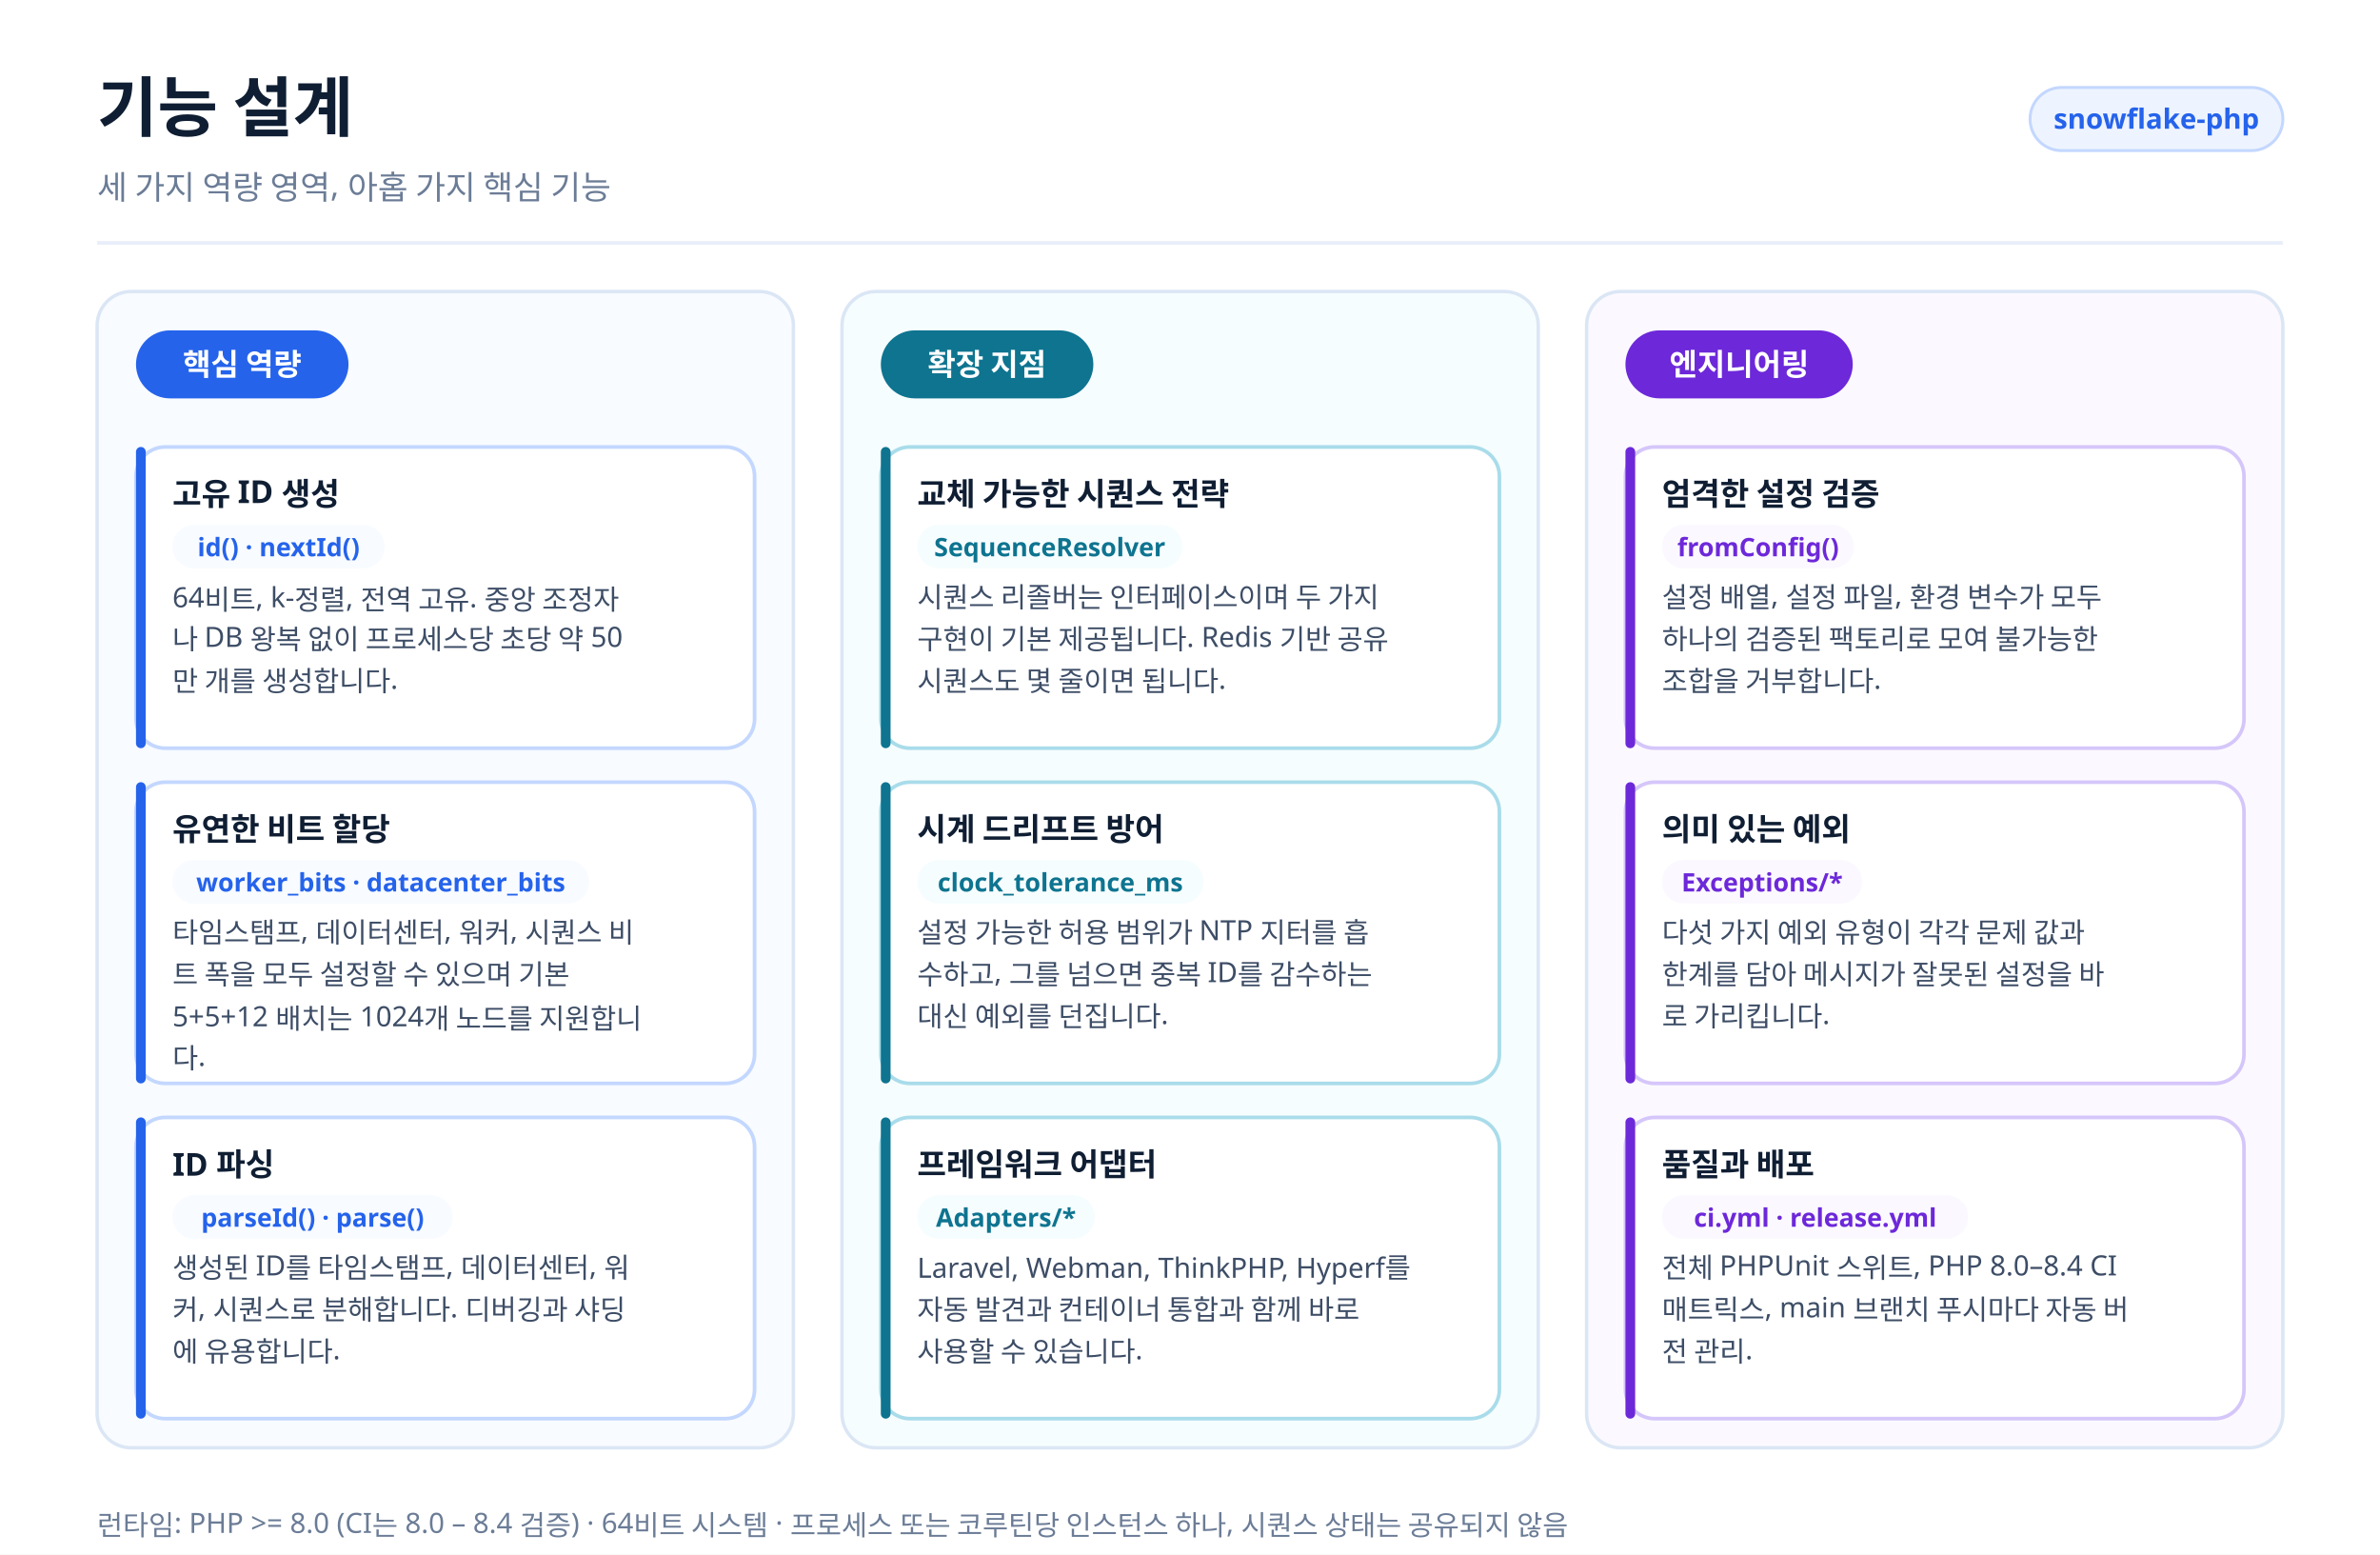
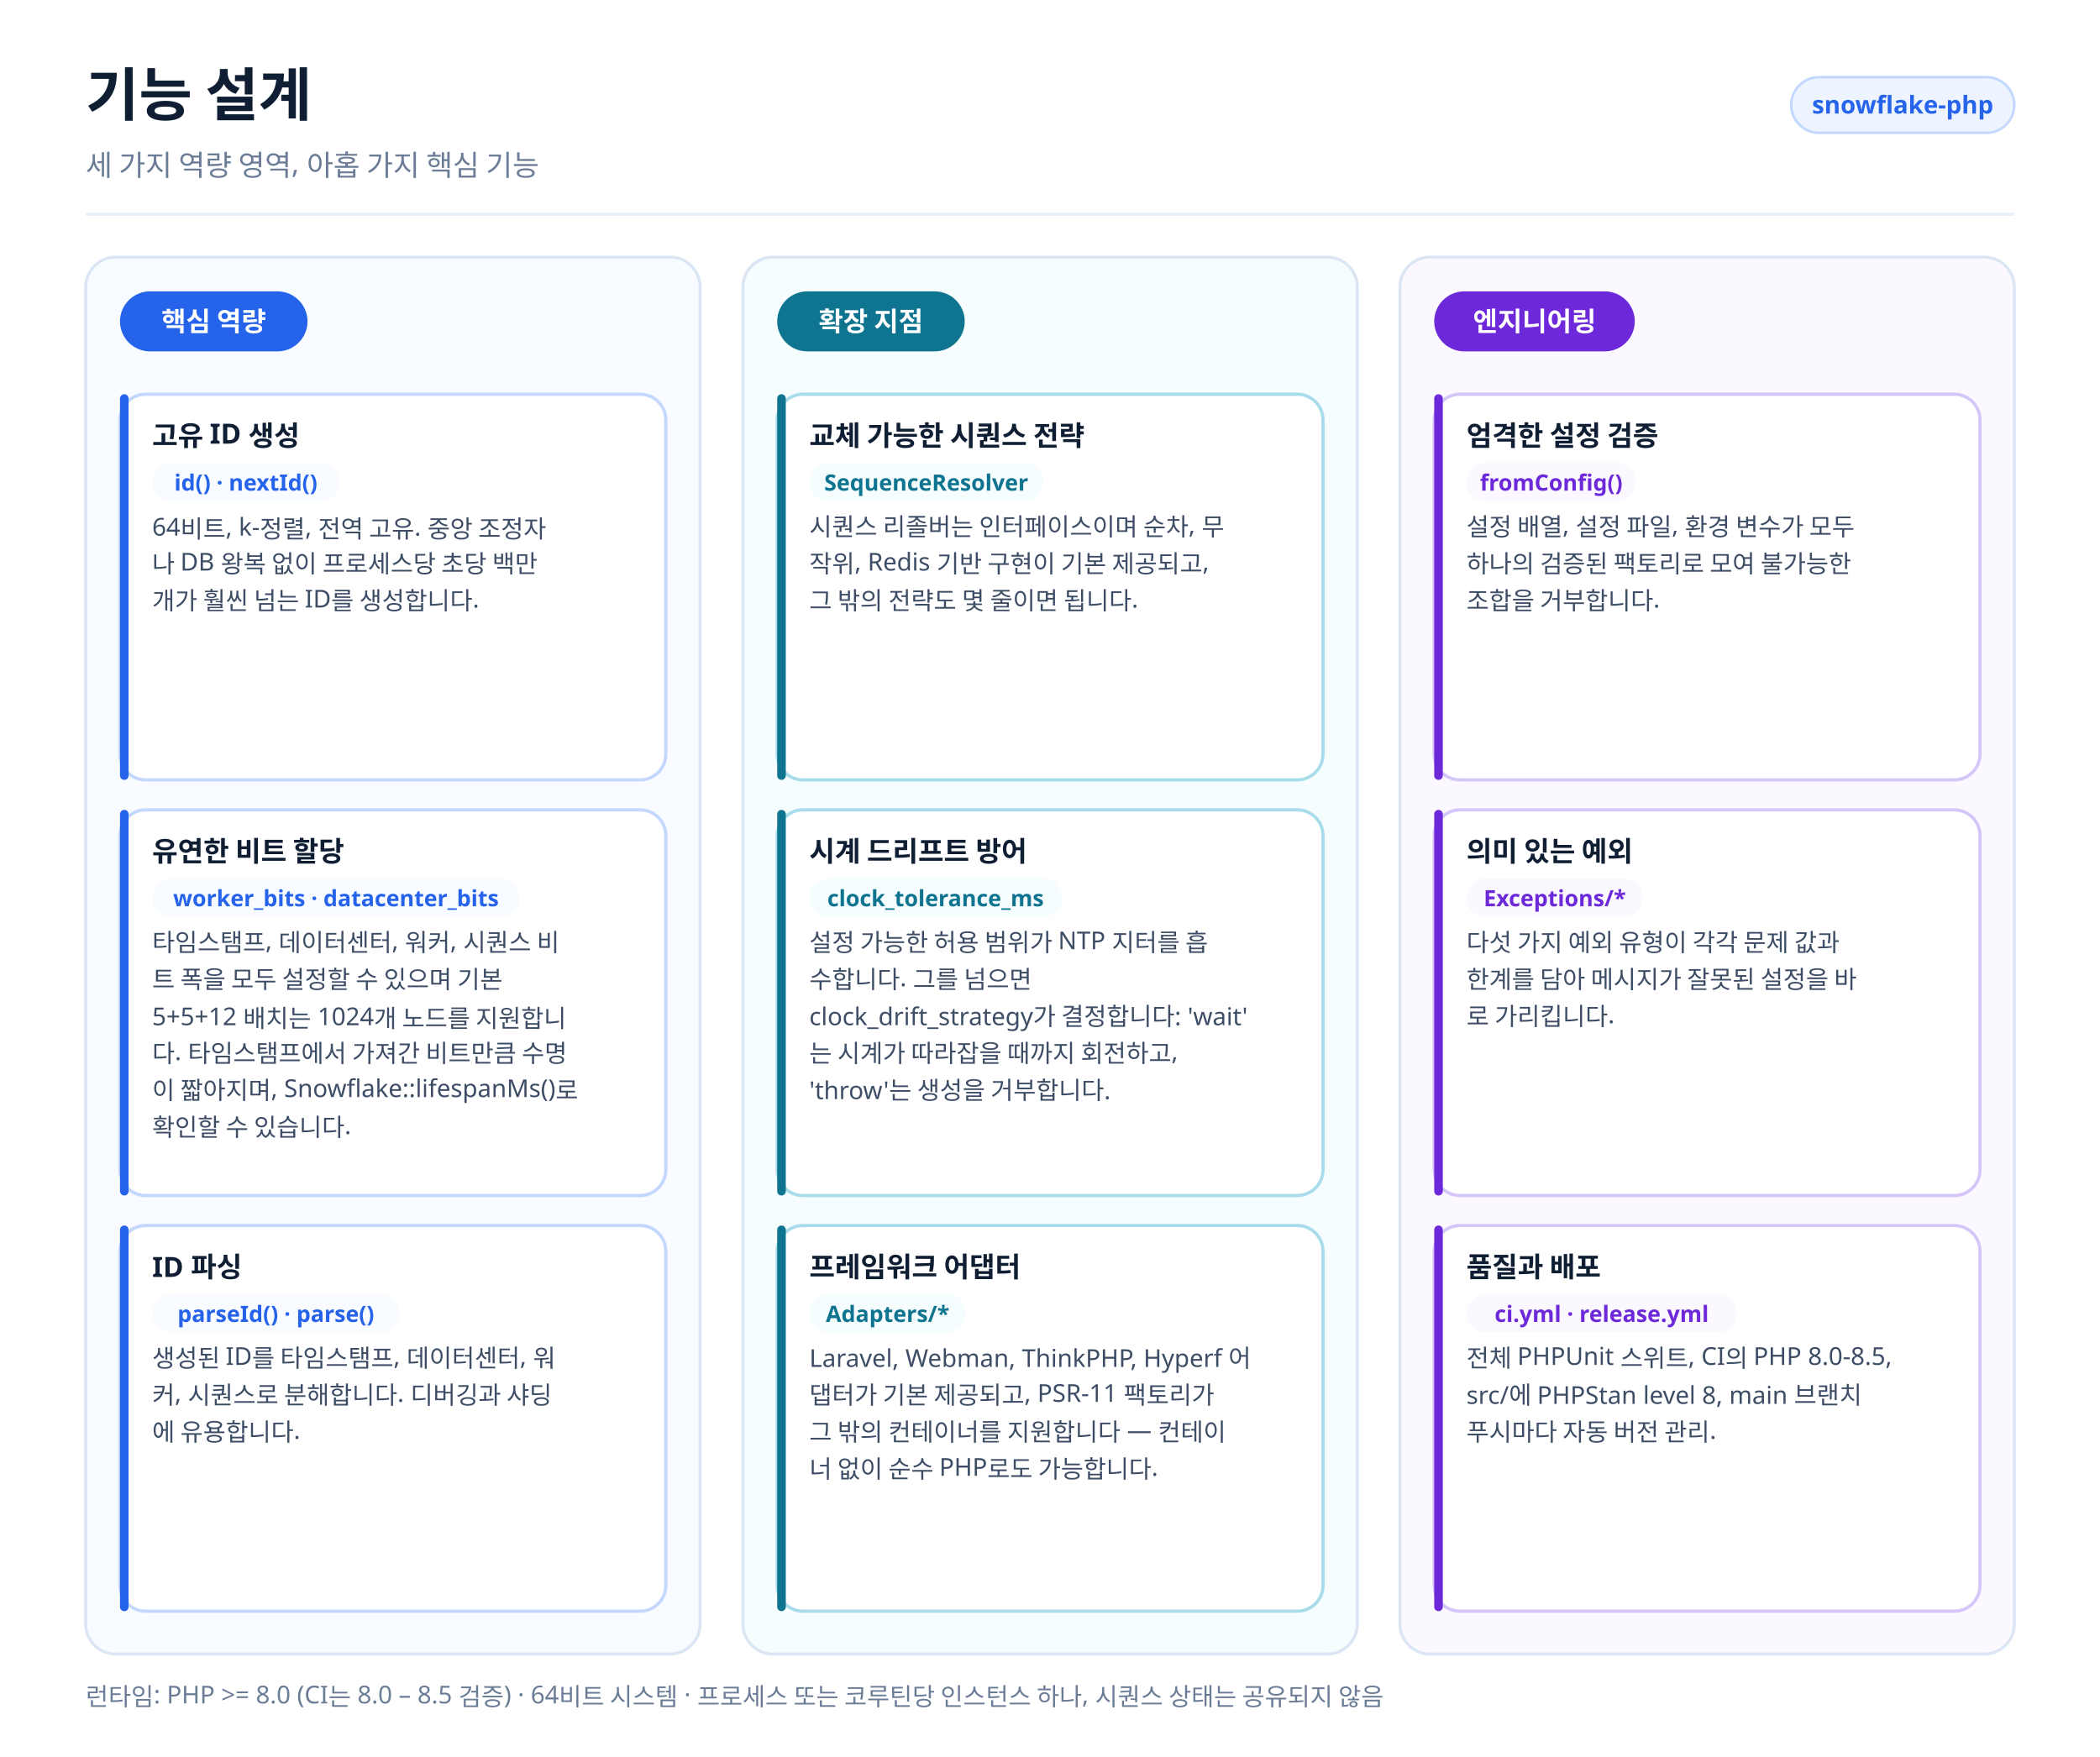
- <svg xmlns="http://www.w3.org/2000/svg" viewBox="0 0 980 640" width="980" height="640" role="img" font-family="-apple-system, BlinkMacSystemFont, 'Segoe UI', 'Noto Sans', 'PingFang SC', 'Hiragino Sans', 'Yu Gothic', 'Malgun Gothic', Roboto, 'Noto Sans CJK SC', 'Source Han Sans SC', 'Microsoft YaHei', 'Kohinoor Devanagari', 'Devanagari Sangam MN', 'Nirmala UI', 'Noto Sans Devanagari', 'Bangla MN', 'Bangla Sangam MN', 'Noto Sans Bengali', 'Geeza Pro', 'Noto Sans Arabic', Arial, sans-serif">
+ <svg xmlns="http://www.w3.org/2000/svg" viewBox="0 0 980 820" width="980" height="820" role="img" font-family="-apple-system, BlinkMacSystemFont, 'Segoe UI', 'Noto Sans', 'PingFang SC', 'Hiragino Sans', 'Yu Gothic', 'Malgun Gothic', Roboto, 'Noto Sans CJK SC', 'Source Han Sans SC', 'Microsoft YaHei', 'Kohinoor Devanagari', 'Devanagari Sangam MN', 'Nirmala UI', 'Noto Sans Devanagari', 'Bangla MN', 'Bangla Sangam MN', 'Noto Sans Bengali', 'Geeza Pro', 'Noto Sans Arabic', Arial, sans-serif">
  <defs>
</defs>
-   <rect width="980" height="640" fill="#ffffff" />
+   <rect width="980" height="820" fill="#ffffff" />
  <text x="40" y="54" font-size="27.0" fill="#0f1e33" font-weight="700">기능 설계</text>
  <text x="40" y="82" font-size="13.5" fill="#6b7c96" font-weight="400">세 가지 역량 영역, 아홉 가지 핵심 기능</text>
  <line x1="40.0" y1="100.0" x2="940.0" y2="100.0" stroke="#e8eefa" stroke-width="1.5" stroke-linecap="butt" />
  <rect x="835.9" y="36.0" width="104.1" height="26.0" rx="13" fill="#eef4ff" stroke="#c3d7ff" stroke-width="1.2" />
  <text x="887.937" y="53" font-size="11.5" fill="#2563eb" font-weight="600" text-anchor="middle">snowflake-php</text>
-   <rect x="40.0" y="120.0" width="286.7" height="476.0" rx="14" fill="#f8fbff" stroke="#dbe6f5" stroke-width="1.4" />
+   <rect x="40.0" y="120.0" width="286.7" height="652.0" rx="14" fill="#f8fbff" stroke="#dbe6f5" stroke-width="1.4" />
  <rect x="56.0" y="136.0" width="87.5" height="28.0" rx="14.0" fill="#2563eb" />
  <text x="99.728" y="154.5" font-size="12.5" fill="#fff" font-weight="600" text-anchor="middle">핵심 역량</text>
-   <rect x="56.0" y="184.0" width="254.7" height="124.0" rx="12" fill="#ffffff" stroke="#c3d7ff" stroke-width="1.5" />
-   <rect x="56.0" y="184.0" width="4.0" height="124.0" rx="2" fill="#2563eb" />
+   <rect x="56.0" y="184.0" width="254.7" height="180.0" rx="12" fill="#ffffff" stroke="#c3d7ff" stroke-width="1.5" />
+   <rect x="56.0" y="184.0" width="4.0" height="180.0" rx="2" fill="#2563eb" />
  <text x="71.0" y="208" font-size="13.0" fill="#0f1e33" font-weight="700">고유 ID 생성</text>
  <rect x="71.0" y="216.0" width="87.4" height="18.0" rx="9" fill="#f8fbff" />
  <text x="114.721" y="229" font-size="10.5" fill="#2563eb" font-weight="600" text-anchor="middle">id() · nextId()</text>
  <text x="71.0" y="250.0" font-size="11.5" fill="#3d4d66" font-weight="400">64비트, k-정렬, 전역 고유. 중앙 조정자</text>
-   <text x="71.0" y="267.25" font-size="11.5" fill="#3d4d66" font-weight="400">나 DB 왕복 없이 프로세스당 초당 약 50</text>
-   <text x="71.0" y="284.5" font-size="11.5" fill="#3d4d66" font-weight="400">만 개를 생성합니다.</text>
-   <rect x="56.0" y="322.0" width="254.7" height="124.0" rx="12" fill="#ffffff" stroke="#c3d7ff" stroke-width="1.5" />
-   <rect x="56.0" y="322.0" width="4.0" height="124.0" rx="2" fill="#2563eb" />
-   <text x="71.0" y="346" font-size="13.0" fill="#0f1e33" font-weight="700">유연한 비트 할당</text>
-   <rect x="71.0" y="354.0" width="171.6" height="18.0" rx="9" fill="#f8fbff" />
-   <text x="156.781" y="367" font-size="10.5" fill="#2563eb" font-weight="600" text-anchor="middle">worker_bits · datacenter_bits</text>
-   <text x="71.0" y="388.0" font-size="11.5" fill="#3d4d66" font-weight="400">타임스탬프, 데이터센터, 워커, 시퀀스 비</text>
-   <text x="71.0" y="405.25" font-size="11.5" fill="#3d4d66" font-weight="400">트 폭을 모두 설정할 수 있으며 기본</text>
-   <text x="71.0" y="422.5" font-size="11.5" fill="#3d4d66" font-weight="400">5+5+12 배치는 1024개 노드를 지원합니</text>
-   <text x="71.0" y="439.75" font-size="11.5" fill="#3d4d66" font-weight="400">다.</text>
-   <rect x="56.0" y="460.0" width="254.7" height="124.0" rx="12" fill="#ffffff" stroke="#c3d7ff" stroke-width="1.5" />
-   <rect x="56.0" y="460.0" width="4.0" height="124.0" rx="2" fill="#2563eb" />
-   <text x="71.0" y="484" font-size="13.0" fill="#0f1e33" font-weight="700">ID 파싱</text>
-   <rect x="71.0" y="492.0" width="115.4" height="18.0" rx="9" fill="#f8fbff" />
-   <text x="128.723" y="505" font-size="10.5" fill="#2563eb" font-weight="600" text-anchor="middle">parseId() · parse()</text>
-   <text x="71.0" y="526.0" font-size="11.5" fill="#3d4d66" font-weight="400">생성된 ID를 타임스탬프, 데이터센터, 워</text>
-   <text x="71.0" y="543.25" font-size="11.5" fill="#3d4d66" font-weight="400">커, 시퀀스로 분해합니다. 디버깅과 샤딩</text>
-   <text x="71.0" y="560.5" font-size="11.5" fill="#3d4d66" font-weight="400">에 유용합니다.</text>
-   <rect x="346.7" y="120.0" width="286.7" height="476.0" rx="14" fill="#f6fdfe" stroke="#dbe6f5" stroke-width="1.4" />
+   <text x="71.0" y="267.25" font-size="11.5" fill="#3d4d66" font-weight="400">나 DB 왕복 없이 프로세스당 초당 백만</text>
+   <text x="71.0" y="284.5" font-size="11.5" fill="#3d4d66" font-weight="400">개가 훨씬 넘는 ID를 생성합니다.</text>
+   <rect x="56.0" y="378.0" width="254.7" height="180.0" rx="12" fill="#ffffff" stroke="#c3d7ff" stroke-width="1.5" />
+   <rect x="56.0" y="378.0" width="4.0" height="180.0" rx="2" fill="#2563eb" />
+   <text x="71.0" y="402" font-size="13.0" fill="#0f1e33" font-weight="700">유연한 비트 할당</text>
+   <rect x="71.0" y="410.0" width="171.6" height="18.0" rx="9" fill="#f8fbff" />
+   <text x="156.781" y="423" font-size="10.5" fill="#2563eb" font-weight="600" text-anchor="middle">worker_bits · datacenter_bits</text>
+   <text x="71.0" y="444.0" font-size="11.5" fill="#3d4d66" font-weight="400">타임스탬프, 데이터센터, 워커, 시퀀스 비</text>
+   <text x="71.0" y="461.25" font-size="11.5" fill="#3d4d66" font-weight="400">트 폭을 모두 설정할 수 있으며 기본</text>
+   <text x="71.0" y="478.5" font-size="11.5" fill="#3d4d66" font-weight="400">5+5+12 배치는 1024개 노드를 지원합니</text>
+   <text x="71.0" y="495.75" font-size="11.5" fill="#3d4d66" font-weight="400">다. 타임스탬프에서 가져간 비트만큼 수명</text>
+   <text x="71.0" y="513.0" font-size="11.5" fill="#3d4d66" font-weight="400">이 짧아지며, Snowflake::lifespanMs()로</text>
+   <text x="71.0" y="530.25" font-size="11.5" fill="#3d4d66" font-weight="400">확인할 수 있습니다.</text>
+   <rect x="56.0" y="572.0" width="254.7" height="180.0" rx="12" fill="#ffffff" stroke="#c3d7ff" stroke-width="1.5" />
+   <rect x="56.0" y="572.0" width="4.0" height="180.0" rx="2" fill="#2563eb" />
+   <text x="71.0" y="596" font-size="13.0" fill="#0f1e33" font-weight="700">ID 파싱</text>
+   <rect x="71.0" y="604.0" width="115.4" height="18.0" rx="9" fill="#f8fbff" />
+   <text x="128.723" y="617" font-size="10.5" fill="#2563eb" font-weight="600" text-anchor="middle">parseId() · parse()</text>
+   <text x="71.0" y="638.0" font-size="11.5" fill="#3d4d66" font-weight="400">생성된 ID를 타임스탬프, 데이터센터, 워</text>
+   <text x="71.0" y="655.25" font-size="11.5" fill="#3d4d66" font-weight="400">커, 시퀀스로 분해합니다. 디버깅과 샤딩</text>
+   <text x="71.0" y="672.5" font-size="11.5" fill="#3d4d66" font-weight="400">에 유용합니다.</text>
+   <rect x="346.7" y="120.0" width="286.7" height="652.0" rx="14" fill="#f6fdfe" stroke="#dbe6f5" stroke-width="1.4" />
  <rect x="362.7" y="136.0" width="87.5" height="28.0" rx="14.0" fill="#0e7490" />
  <text x="406.395" y="154.5" font-size="12.5" fill="#fff" font-weight="600" text-anchor="middle">확장 지점</text>
-   <rect x="362.7" y="184.0" width="254.7" height="124.0" rx="12" fill="#ffffff" stroke="#a9dcea" stroke-width="1.5" />
-   <rect x="362.7" y="184.0" width="4.0" height="124.0" rx="2" fill="#0e7490" />
+   <rect x="362.7" y="184.0" width="254.7" height="180.0" rx="12" fill="#ffffff" stroke="#a9dcea" stroke-width="1.5" />
+   <rect x="362.7" y="184.0" width="4.0" height="180.0" rx="2" fill="#0e7490" />
  <text x="377.667" y="208" font-size="13.0" fill="#0f1e33" font-weight="700">교체 가능한 시퀀스 전략</text>
  <rect x="377.7" y="216.0" width="109.2" height="18.0" rx="9" fill="#f6fdfe" />
  <text x="432.247" y="229" font-size="10.5" fill="#0e7490" font-weight="600" text-anchor="middle">SequenceResolver</text>
-   <text x="377.667" y="250.0" font-size="11.5" fill="#3d4d66" font-weight="400">시퀀스 리졸버는 인터페이스이며 두 가지</text>
-   <text x="377.667" y="267.25" font-size="11.5" fill="#3d4d66" font-weight="400">구현이 기본 제공됩니다. Redis 기반 공유</text>
-   <text x="377.667" y="284.5" font-size="11.5" fill="#3d4d66" font-weight="400">시퀀스도 몇 줄이면 됩니다.</text>
-   <rect x="362.7" y="322.0" width="254.7" height="124.0" rx="12" fill="#ffffff" stroke="#a9dcea" stroke-width="1.5" />
-   <rect x="362.7" y="322.0" width="4.0" height="124.0" rx="2" fill="#0e7490" />
-   <text x="377.667" y="346" font-size="13.0" fill="#0f1e33" font-weight="700">시계 드리프트 방어</text>
-   <rect x="377.7" y="354.0" width="117.9" height="18.0" rx="9" fill="#f6fdfe" />
-   <text x="436.602" y="367" font-size="10.5" fill="#0e7490" font-weight="600" text-anchor="middle">clock_tolerance_ms</text>
-   <text x="377.667" y="388.0" font-size="11.5" fill="#3d4d66" font-weight="400">설정 가능한 허용 범위가 NTP 지터를 흡</text>
-   <text x="377.667" y="405.25" font-size="11.5" fill="#3d4d66" font-weight="400">수하고, 그를 넘으면 중복 ID를 감수하는</text>
-   <text x="377.667" y="422.5" font-size="11.5" fill="#3d4d66" font-weight="400">대신 예외를 던집니다.</text>
-   <rect x="362.7" y="460.0" width="254.7" height="124.0" rx="12" fill="#ffffff" stroke="#a9dcea" stroke-width="1.5" />
-   <rect x="362.7" y="460.0" width="4.0" height="124.0" rx="2" fill="#0e7490" />
-   <text x="377.667" y="484" font-size="13.0" fill="#0f1e33" font-weight="700">프레임워크 어댑터</text>
-   <rect x="377.7" y="492.0" width="73.1" height="18.0" rx="9" fill="#f6fdfe" />
-   <text x="414.221" y="505" font-size="10.5" fill="#0e7490" font-weight="600" text-anchor="middle">Adapters/*</text>
-   <text x="377.667" y="526.0" font-size="11.5" fill="#3d4d66" font-weight="400">Laravel, Webman, ThinkPHP, Hyperf를</text>
-   <text x="377.667" y="543.25" font-size="11.5" fill="#3d4d66" font-weight="400">자동 발견과 컨테이너 통합과 함께 바로</text>
-   <text x="377.667" y="560.5" font-size="11.5" fill="#3d4d66" font-weight="400">사용할 수 있습니다.</text>
-   <rect x="653.3" y="120.0" width="286.7" height="476.0" rx="14" fill="#fbf9ff" stroke="#dbe6f5" stroke-width="1.4" />
+   <text x="377.667" y="250.0" font-size="11.5" fill="#3d4d66" font-weight="400">시퀀스 리졸버는 인터페이스이며 순차, 무</text>
+   <text x="377.667" y="267.25" font-size="11.5" fill="#3d4d66" font-weight="400">작위, Redis 기반 구현이 기본 제공되고,</text>
+   <text x="377.667" y="284.5" font-size="11.5" fill="#3d4d66" font-weight="400">그 밖의 전략도 몇 줄이면 됩니다.</text>
+   <rect x="362.7" y="378.0" width="254.7" height="180.0" rx="12" fill="#ffffff" stroke="#a9dcea" stroke-width="1.5" />
+   <rect x="362.7" y="378.0" width="4.0" height="180.0" rx="2" fill="#0e7490" />
+   <text x="377.667" y="402" font-size="13.0" fill="#0f1e33" font-weight="700">시계 드리프트 방어</text>
+   <rect x="377.7" y="410.0" width="117.9" height="18.0" rx="9" fill="#f6fdfe" />
+   <text x="436.602" y="423" font-size="10.5" fill="#0e7490" font-weight="600" text-anchor="middle">clock_tolerance_ms</text>
+   <text x="377.667" y="444.0" font-size="11.5" fill="#3d4d66" font-weight="400">설정 가능한 허용 범위가 NTP 지터를 흡</text>
+   <text x="377.667" y="461.25" font-size="11.5" fill="#3d4d66" font-weight="400">수합니다. 그를 넘으면</text>
+   <text x="377.667" y="478.5" font-size="11.5" fill="#3d4d66" font-weight="400">clock_drift_strategy가 결정합니다: 'wait'</text>
+   <text x="377.667" y="495.75" font-size="11.5" fill="#3d4d66" font-weight="400">는 시계가 따라잡을 때까지 회전하고,</text>
+   <text x="377.667" y="513.0" font-size="11.5" fill="#3d4d66" font-weight="400">'throw'는 생성을 거부합니다.</text>
+   <rect x="362.7" y="572.0" width="254.7" height="180.0" rx="12" fill="#ffffff" stroke="#a9dcea" stroke-width="1.5" />
+   <rect x="362.7" y="572.0" width="4.0" height="180.0" rx="2" fill="#0e7490" />
+   <text x="377.667" y="596" font-size="13.0" fill="#0f1e33" font-weight="700">프레임워크 어댑터</text>
+   <rect x="377.7" y="604.0" width="73.1" height="18.0" rx="9" fill="#f6fdfe" />
+   <text x="414.221" y="617" font-size="10.5" fill="#0e7490" font-weight="600" text-anchor="middle">Adapters/*</text>
+   <text x="377.667" y="638.0" font-size="11.5" fill="#3d4d66" font-weight="400">Laravel, Webman, ThinkPHP, Hyperf 어</text>
+   <text x="377.667" y="655.25" font-size="11.5" fill="#3d4d66" font-weight="400">댑터가 기본 제공되고, PSR-11 팩토리가</text>
+   <text x="377.667" y="672.5" font-size="11.5" fill="#3d4d66" font-weight="400">그 밖의 컨테이너를 지원합니다 — 컨테이</text>
+   <text x="377.667" y="689.75" font-size="11.5" fill="#3d4d66" font-weight="400">너 없이 순수 PHP로도 가능합니다.</text>
+   <rect x="653.3" y="120.0" width="286.7" height="652.0" rx="14" fill="#fbf9ff" stroke="#dbe6f5" stroke-width="1.4" />
  <rect x="669.3" y="136.0" width="93.6" height="28.0" rx="14.0" fill="#6d28d9" />
  <text x="716.146" y="154.5" font-size="12.5" fill="#fff" font-weight="600" text-anchor="middle">엔지니어링</text>
-   <rect x="669.3" y="184.0" width="254.7" height="124.0" rx="12" fill="#ffffff" stroke="#d5c6fa" stroke-width="1.5" />
-   <rect x="669.3" y="184.0" width="4.0" height="124.0" rx="2" fill="#6d28d9" />
+   <rect x="669.3" y="184.0" width="254.7" height="180.0" rx="12" fill="#ffffff" stroke="#d5c6fa" stroke-width="1.5" />
+   <rect x="669.3" y="184.0" width="4.0" height="180.0" rx="2" fill="#6d28d9" />
  <text x="684.333" y="208" font-size="13.0" fill="#0f1e33" font-weight="700">엄격한 설정 검증</text>
  <rect x="684.3" y="216.0" width="79.2" height="18.0" rx="9" fill="#fbf9ff" />
  <text x="723.92" y="229" font-size="10.5" fill="#6d28d9" font-weight="600" text-anchor="middle">fromConfig()</text>
  <text x="684.333" y="250.0" font-size="11.5" fill="#3d4d66" font-weight="400">설정 배열, 설정 파일, 환경 변수가 모두</text>
  <text x="684.333" y="267.25" font-size="11.5" fill="#3d4d66" font-weight="400">하나의 검증된 팩토리로 모여 불가능한</text>
  <text x="684.333" y="284.5" font-size="11.5" fill="#3d4d66" font-weight="400">조합을 거부합니다.</text>
-   <rect x="669.3" y="322.0" width="254.7" height="124.0" rx="12" fill="#ffffff" stroke="#d5c6fa" stroke-width="1.5" />
-   <rect x="669.3" y="322.0" width="4.0" height="124.0" rx="2" fill="#6d28d9" />
-   <text x="684.333" y="346" font-size="13.0" fill="#0f1e33" font-weight="700">의미 있는 예외</text>
-   <rect x="684.3" y="354.0" width="82.5" height="18.0" rx="9" fill="#fbf9ff" />
-   <text x="725.574" y="367" font-size="10.5" fill="#6d28d9" font-weight="600" text-anchor="middle">Exceptions/*</text>
-   <text x="684.333" y="388.0" font-size="11.5" fill="#3d4d66" font-weight="400">다섯 가지 예외 유형이 각각 문제 값과</text>
-   <text x="684.333" y="405.25" font-size="11.5" fill="#3d4d66" font-weight="400">한계를 담아 메시지가 잘못된 설정을 바</text>
-   <text x="684.333" y="422.5" font-size="11.5" fill="#3d4d66" font-weight="400">로 가리킵니다.</text>
-   <rect x="669.3" y="460.0" width="254.7" height="124.0" rx="12" fill="#ffffff" stroke="#d5c6fa" stroke-width="1.5" />
-   <rect x="669.3" y="460.0" width="4.0" height="124.0" rx="2" fill="#6d28d9" />
-   <text x="684.333" y="484" font-size="13.0" fill="#0f1e33" font-weight="700">품질과 배포</text>
-   <rect x="684.3" y="492.0" width="126.2" height="18.0" rx="9" fill="#fbf9ff" />
-   <text x="747.458" y="505" font-size="10.5" fill="#6d28d9" font-weight="600" text-anchor="middle">ci.yml · release.yml</text>
-   <text x="684.333" y="526.0" font-size="11.5" fill="#3d4d66" font-weight="400">전체 PHPUnit 스위트, PHP 8.0–8.4 CI</text>
-   <text x="684.333" y="543.25" font-size="11.5" fill="#3d4d66" font-weight="400">매트릭스, main 브랜치 푸시마다 자동 버</text>
-   <text x="684.333" y="560.5" font-size="11.5" fill="#3d4d66" font-weight="400">전 관리.</text>
-   <text x="40" y="632" font-size="11.5" fill="#6b7c96" font-weight="400">런타임: PHP &gt;= 8.0 (CI는 8.0 – 8.4 검증) · 64비트 시스템 · 프로세스 또는 코루틴당 인스턴스 하나, 시퀀스 상태는 공유되지 않음</text>
+   <rect x="669.3" y="378.0" width="254.7" height="180.0" rx="12" fill="#ffffff" stroke="#d5c6fa" stroke-width="1.5" />
+   <rect x="669.3" y="378.0" width="4.0" height="180.0" rx="2" fill="#6d28d9" />
+   <text x="684.333" y="402" font-size="13.0" fill="#0f1e33" font-weight="700">의미 있는 예외</text>
+   <rect x="684.3" y="410.0" width="82.5" height="18.0" rx="9" fill="#fbf9ff" />
+   <text x="725.574" y="423" font-size="10.5" fill="#6d28d9" font-weight="600" text-anchor="middle">Exceptions/*</text>
+   <text x="684.333" y="444.0" font-size="11.5" fill="#3d4d66" font-weight="400">다섯 가지 예외 유형이 각각 문제 값과</text>
+   <text x="684.333" y="461.25" font-size="11.5" fill="#3d4d66" font-weight="400">한계를 담아 메시지가 잘못된 설정을 바</text>
+   <text x="684.333" y="478.5" font-size="11.5" fill="#3d4d66" font-weight="400">로 가리킵니다.</text>
+   <rect x="669.3" y="572.0" width="254.7" height="180.0" rx="12" fill="#ffffff" stroke="#d5c6fa" stroke-width="1.5" />
+   <rect x="669.3" y="572.0" width="4.0" height="180.0" rx="2" fill="#6d28d9" />
+   <text x="684.333" y="596" font-size="13.0" fill="#0f1e33" font-weight="700">품질과 배포</text>
+   <rect x="684.3" y="604.0" width="126.2" height="18.0" rx="9" fill="#fbf9ff" />
+   <text x="747.458" y="617" font-size="10.5" fill="#6d28d9" font-weight="600" text-anchor="middle">ci.yml · release.yml</text>
+   <text x="684.333" y="638.0" font-size="11.5" fill="#3d4d66" font-weight="400">전체 PHPUnit 스위트, CI의 PHP 8.0-8.5,</text>
+   <text x="684.333" y="655.25" font-size="11.5" fill="#3d4d66" font-weight="400">src/에 PHPStan level 8, main 브랜치</text>
+   <text x="684.333" y="672.5" font-size="11.5" fill="#3d4d66" font-weight="400">푸시마다 자동 버전 관리.</text>
+   <text x="40" y="796" font-size="11.5" fill="#6b7c96" font-weight="400">런타임: PHP &gt;= 8.0 (CI는 8.0 – 8.5 검증) · 64비트 시스템 · 프로세스 또는 코루틴당 인스턴스 하나, 시퀀스 상태는 공유되지 않음</text>
</svg>
